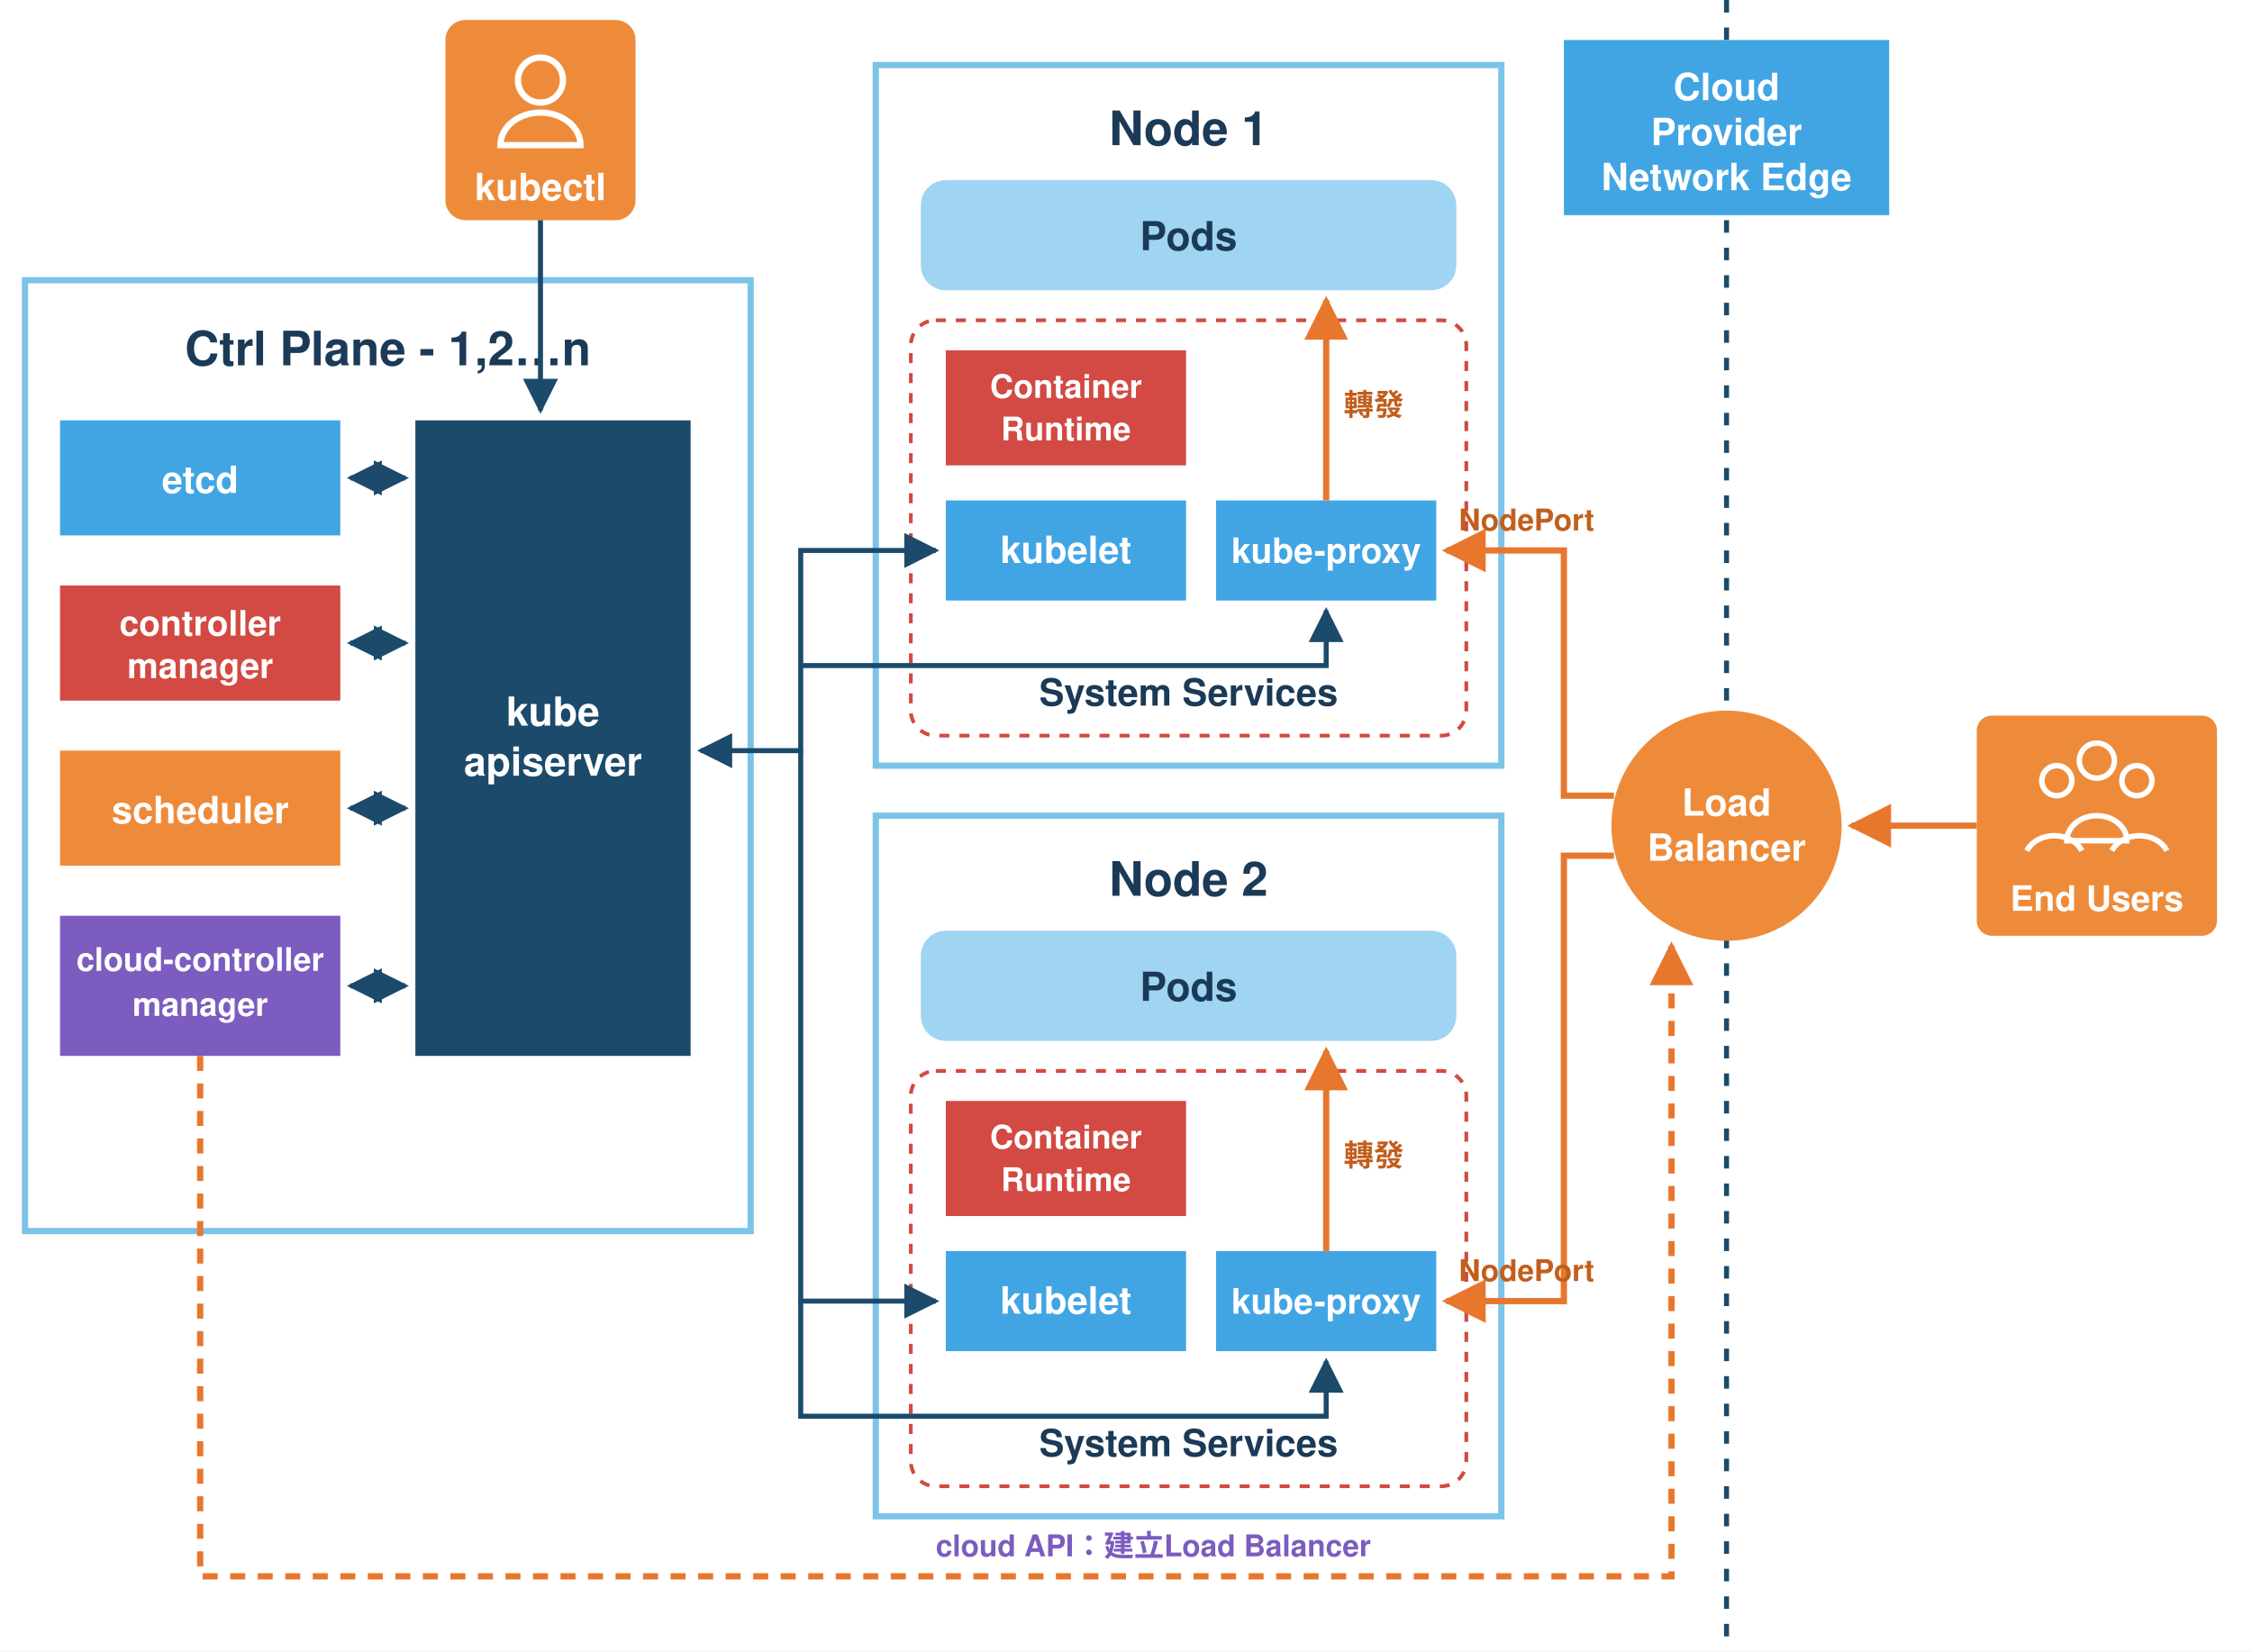
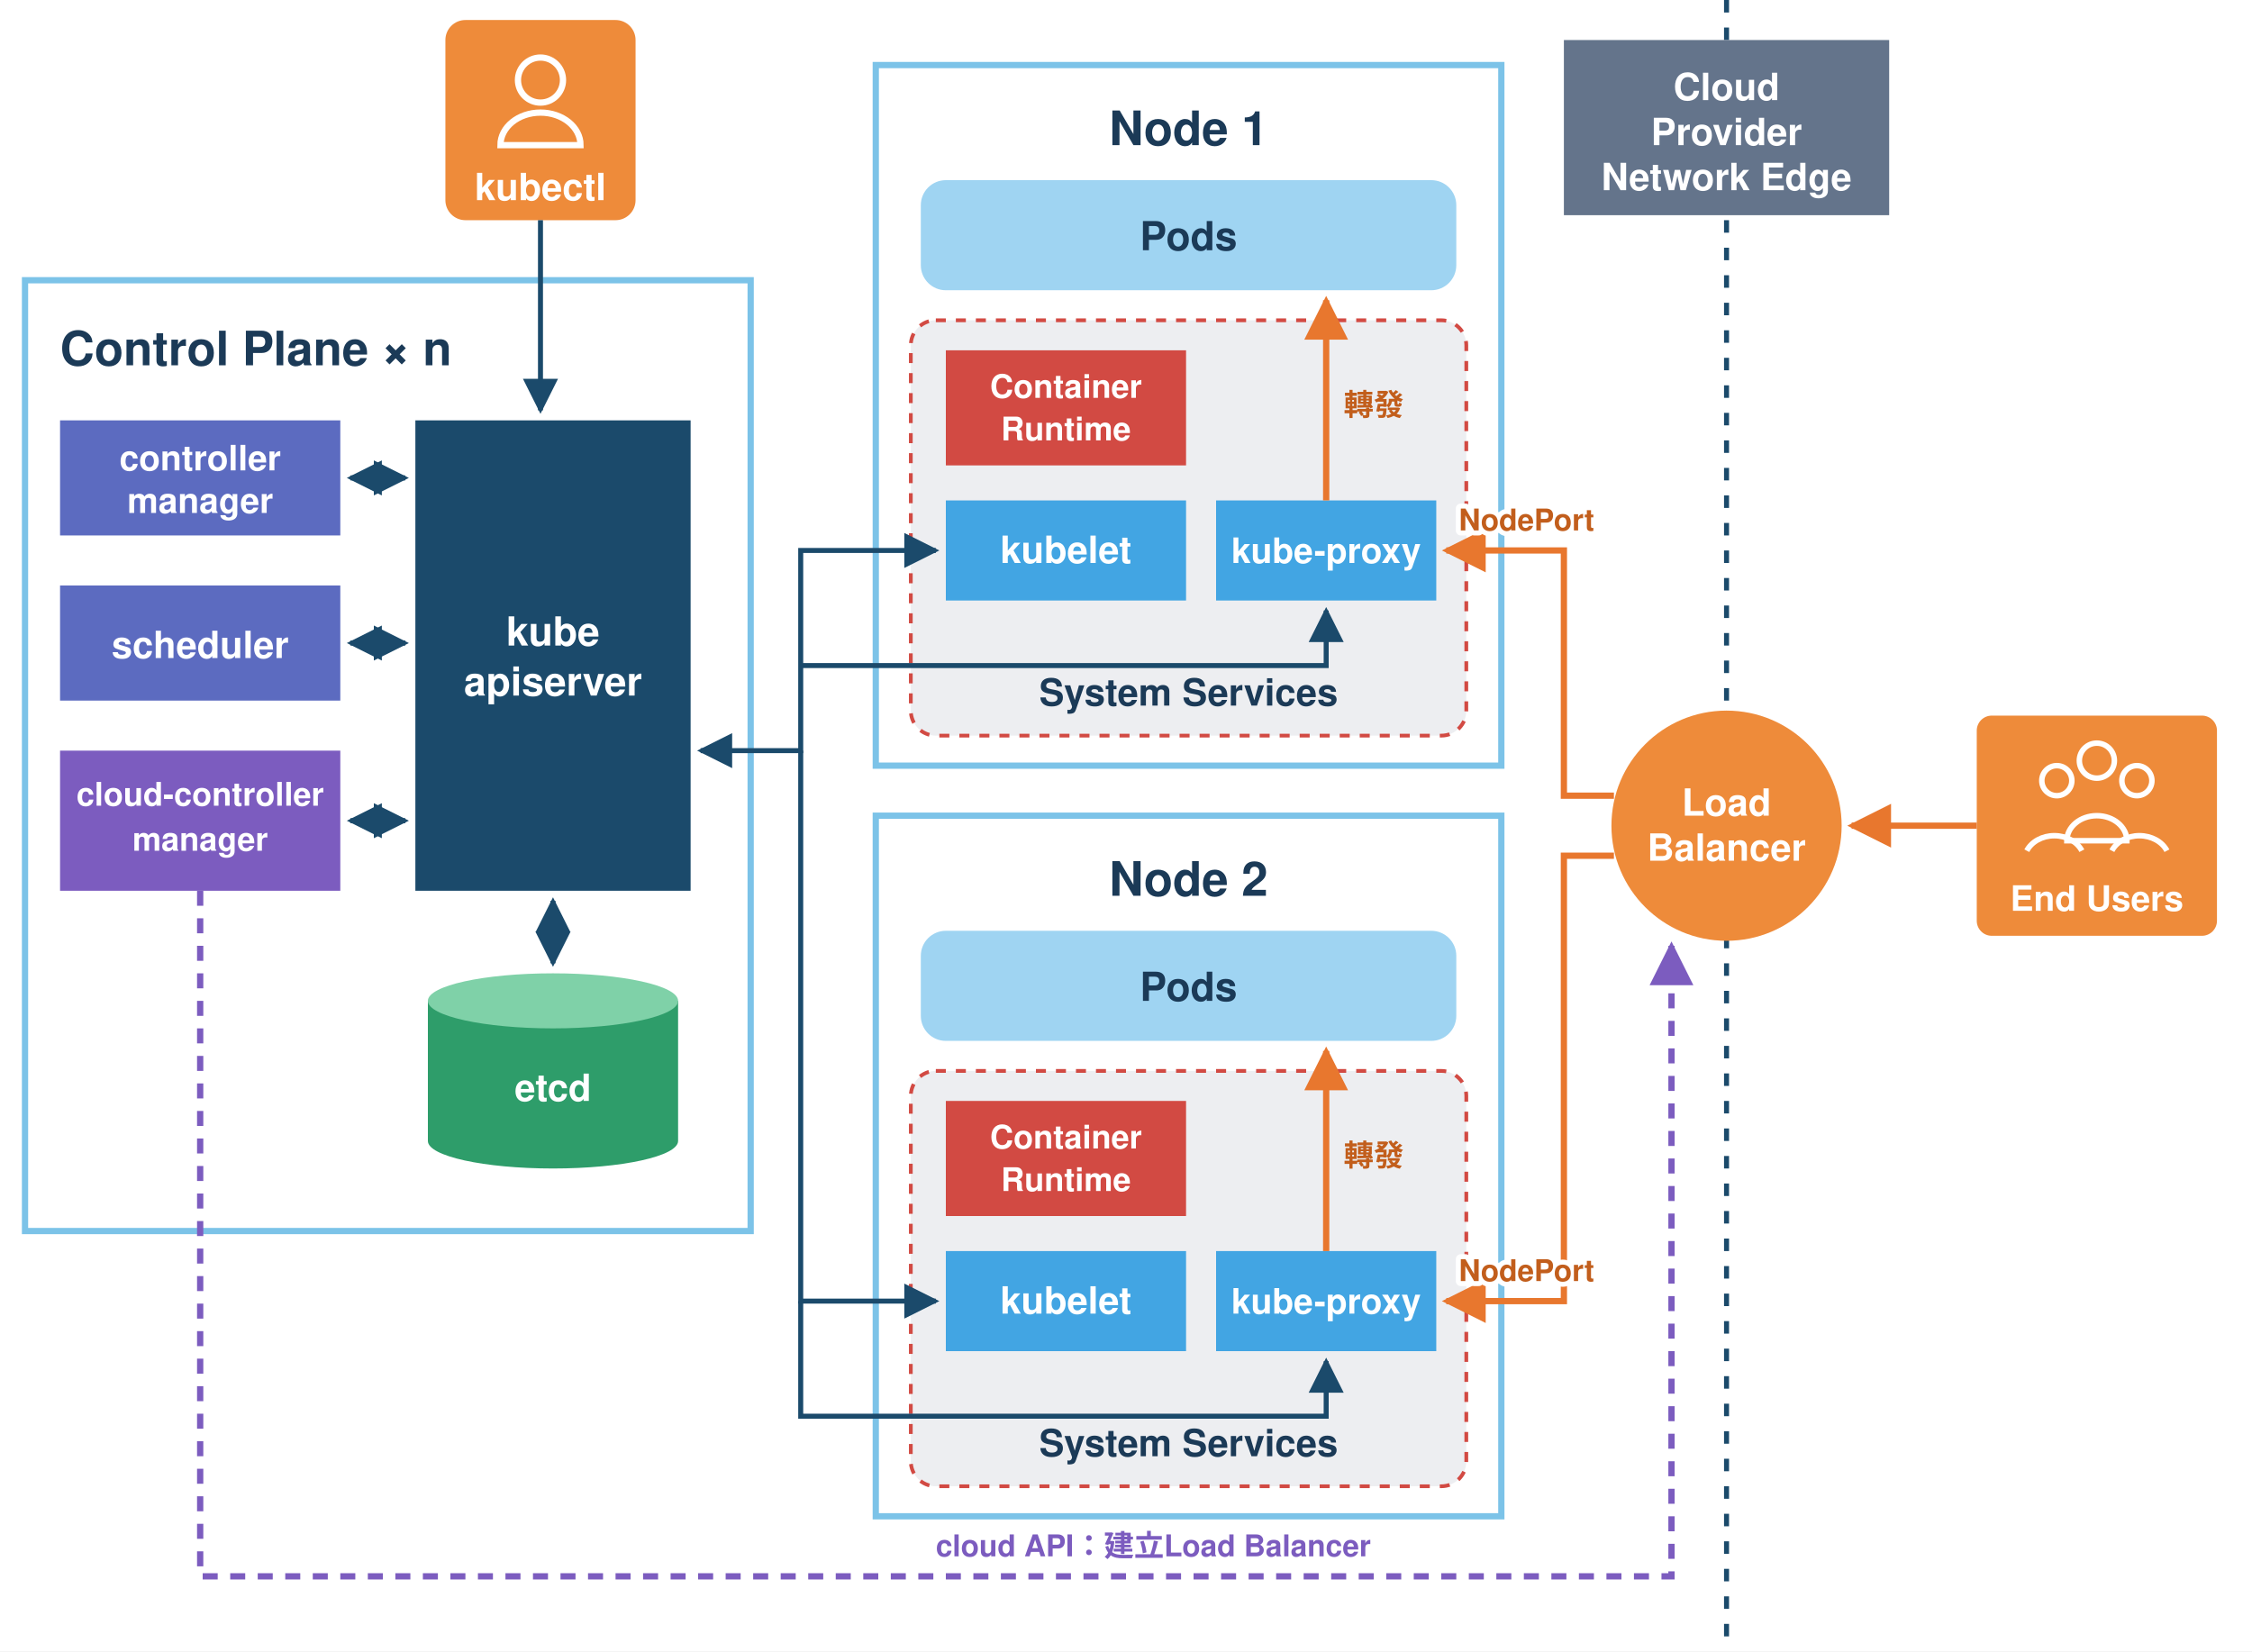
<svg xmlns="http://www.w3.org/2000/svg" viewBox="0 0 900 660" font-family="Helvetica Neue, Helvetica, Arial, sans-serif">
  <defs>
    <marker id="ar" viewBox="0 0 10 10" refX="9" refY="5" markerWidth="7" markerHeight="7" orient="auto-start-reverse">
      <path d="M0 0 L10 5 L0 10 z" fill="#1b4a6b" />
+     </marker>
+     <marker id="ar-p" viewBox="0 0 10 10" refX="9" refY="5" markerWidth="7" markerHeight="7" orient="auto-start-reverse">
+       <path d="M0 0 L10 5 L0 10 z" fill="#7c5cbf" />
    </marker>
    <marker id="ar-o" viewBox="0 0 10 10" refX="9" refY="5" markerWidth="7" markerHeight="7" orient="auto-start-reverse">
      <path d="M0 0 L10 5 L0 10 z" fill="#e8772e" />
    </marker>
  </defs>
  <rect width="900" height="660" fill="#ffffff" />
  <line x1="690" y1="0" x2="690" y2="660" stroke="#1b4a6b" stroke-width="2" stroke-dasharray="5 6" />
-   <rect x="625" y="16" width="130" height="70" fill="#42a5e3" />
+   <rect x="625" y="16" width="130" height="70" fill="#64748b" />
  <text x="690" y="40" font-size="15" font-weight="700" fill="#fff" text-anchor="middle">Cloud</text>
  <text x="690" y="58" font-size="15" font-weight="700" fill="#fff" text-anchor="middle">Provider</text>
  <text x="690" y="76" font-size="15" font-weight="700" fill="#fff" text-anchor="middle">Network Edge</text>
  <rect x="178" y="8" width="76" height="80" rx="8" fill="#ee8b3a" />
  <circle cx="216" cy="32" r="9" fill="none" stroke="#fff" stroke-width="2.5" />
  <path d="M200 58 a16 13 0 0 1 32 0 z" fill="none" stroke="#fff" stroke-width="2.5" />
  <text x="216" y="80" font-size="15" font-weight="700" fill="#fff" text-anchor="middle">kubectl</text>
  <rect x="10" y="112" width="290" height="380" fill="#fff" stroke="#7cc3e8" stroke-width="2.5" />
-   <text x="155" y="146" font-size="19" font-weight="700" fill="#1b3a57" text-anchor="middle">Ctrl Plane - 1,2…n</text>
-   <rect x="24" y="168" width="112" height="46" fill="#42a5e3" />
-   <text x="80" y="197" font-size="15" font-weight="700" fill="#fff" text-anchor="middle">etcd</text>
-   <rect x="24" y="234" width="112" height="46" fill="#d24a43" />
-   <text x="80" y="254" font-size="14" font-weight="700" fill="#fff" text-anchor="middle">controller</text>
-   <text x="80" y="271" font-size="14" font-weight="700" fill="#fff" text-anchor="middle">manager</text>
-   <rect x="24" y="300" width="112" height="46" fill="#ee8b3a" />
-   <text x="80" y="329" font-size="15" font-weight="700" fill="#fff" text-anchor="middle">scheduler</text>
-   <rect x="24" y="366" width="112" height="56" fill="#7c5cbf" />
-   <text x="80" y="388" font-size="13" font-weight="700" fill="#fff" text-anchor="middle">cloud-controller</text>
-   <text x="80" y="406" font-size="13" font-weight="700" fill="#fff" text-anchor="middle">manager</text>
-   <rect x="166" y="168" width="110" height="254" fill="#1b4a6b" />
-   <text x="221" y="290" font-size="16" font-weight="700" fill="#fff" text-anchor="middle">kube</text>
-   <text x="221" y="310" font-size="16" font-weight="700" fill="#fff" text-anchor="middle">apiserver</text>
+   <text x="24" y="146" font-size="19" font-weight="700" fill="#1b3a57">Control Plane × n</text>
+   <rect x="24" y="168" width="112" height="46" fill="#5c6bc0" />
+   <text x="80" y="188" font-size="14" font-weight="700" fill="#fff" text-anchor="middle">controller</text>
+   <text x="80" y="205" font-size="14" font-weight="700" fill="#fff" text-anchor="middle">manager</text>
+   <rect x="24" y="234" width="112" height="46" fill="#5c6bc0" />
+   <text x="80" y="263" font-size="15" font-weight="700" fill="#fff" text-anchor="middle">scheduler</text>
+   <rect x="24" y="300" width="112" height="56" fill="#7c5cbf" />
+   <text x="80" y="322" font-size="13" font-weight="700" fill="#fff" text-anchor="middle">cloud-controller</text>
+   <text x="80" y="340" font-size="13" font-weight="700" fill="#fff" text-anchor="middle">manager</text>
+   <rect x="166" y="168" width="110" height="188" fill="#1b4a6b" />
+   <text x="221" y="258" font-size="16" font-weight="700" fill="#fff" text-anchor="middle">kube</text>
+   <text x="221" y="278" font-size="16" font-weight="700" fill="#fff" text-anchor="middle">apiserver</text>
+   <path d="M171 400 V 456 A 50 11 0 0 0 271 456 V 400" fill="#2e9d6a" />
+   <ellipse cx="221" cy="400" rx="50" ry="11" fill="#7fd1a8" />
+   <text x="221" y="440" font-size="15" font-weight="700" fill="#fff" text-anchor="middle">etcd</text>
  <g id="node1">
    <rect x="350" y="26" width="250" height="280" fill="#fff" stroke="#7cc3e8" stroke-width="2.5" />
    <text x="475" y="58" font-size="19" font-weight="700" fill="#1b3a57" text-anchor="middle">Node 1</text>
    <rect x="368" y="72" width="214" height="44" rx="10" fill="#9fd4f2" />
    <text x="475" y="100" font-size="16" font-weight="700" fill="#1b3a57" text-anchor="middle">Pods</text>
-     <rect x="364" y="128" width="222" height="166" rx="10" fill="none" stroke="#d24a43" stroke-width="1.5" stroke-dasharray="4 4" />
+     <rect x="364" y="128" width="222" height="166" rx="10" fill="#64748b" fill-opacity="0.12" stroke="#d24a43" stroke-width="1.5" stroke-dasharray="4 4" />
    <rect x="378" y="140" width="96" height="46" fill="#d24a43" />
    <text x="426" y="159" font-size="13" font-weight="700" fill="#fff" text-anchor="middle">Container</text>
    <text x="426" y="176" font-size="13" font-weight="700" fill="#fff" text-anchor="middle">Runtime</text>
    <rect x="378" y="200" width="96" height="40" fill="#42a5e3" />
    <text x="426" y="225" font-size="15" font-weight="700" fill="#fff" text-anchor="middle">kubelet</text>
    <rect x="486" y="200" width="88" height="40" fill="#42a5e3" />
    <text x="530" y="225" font-size="14" font-weight="700" fill="#fff" text-anchor="middle">kube-proxy</text>
    <text x="475" y="282" font-size="15" font-weight="700" fill="#1b3a57" text-anchor="middle">System Services</text>
  </g>
  <g id="node2">
    <rect x="350" y="326" width="250" height="280" fill="#fff" stroke="#7cc3e8" stroke-width="2.5" />
    <text x="475" y="358" font-size="19" font-weight="700" fill="#1b3a57" text-anchor="middle">Node 2</text>
    <rect x="368" y="372" width="214" height="44" rx="10" fill="#9fd4f2" />
    <text x="475" y="400" font-size="16" font-weight="700" fill="#1b3a57" text-anchor="middle">Pods</text>
-     <rect x="364" y="428" width="222" height="166" rx="10" fill="none" stroke="#d24a43" stroke-width="1.5" stroke-dasharray="4 4" />
+     <rect x="364" y="428" width="222" height="166" rx="10" fill="#64748b" fill-opacity="0.12" stroke="#d24a43" stroke-width="1.5" stroke-dasharray="4 4" />
    <rect x="378" y="440" width="96" height="46" fill="#d24a43" />
    <text x="426" y="459" font-size="13" font-weight="700" fill="#fff" text-anchor="middle">Container</text>
    <text x="426" y="476" font-size="13" font-weight="700" fill="#fff" text-anchor="middle">Runtime</text>
    <rect x="378" y="500" width="96" height="40" fill="#42a5e3" />
    <text x="426" y="525" font-size="15" font-weight="700" fill="#fff" text-anchor="middle">kubelet</text>
    <rect x="486" y="500" width="88" height="40" fill="#42a5e3" />
    <text x="530" y="525" font-size="14" font-weight="700" fill="#fff" text-anchor="middle">kube-proxy</text>
    <text x="475" y="582" font-size="15" font-weight="700" fill="#1b3a57" text-anchor="middle">System Services</text>
  </g>
  <circle cx="690" cy="330" r="46" fill="#ee8b3a" />
  <text x="690" y="326" font-size="15" font-weight="700" fill="#fff" text-anchor="middle">Load</text>
  <text x="690" y="344" font-size="15" font-weight="700" fill="#fff" text-anchor="middle">Balancer</text>
  <rect x="790" y="286" width="96" height="88" rx="6" fill="#ee8b3a" />
  <g fill="none" stroke="#fff" stroke-width="2.2">
    <circle cx="838" cy="304" r="7" />
    <circle cx="822" cy="312" r="6" />
    <circle cx="854" cy="312" r="6" />
    <path d="M826 336 a12 10 0 0 1 24 0 z" />
    <path d="M810 340 a12 10 0 0 1 22 0" />
    <path d="M844 340 a12 10 0 0 1 22 0" />
  </g>
  <text x="838" y="364" font-size="14" font-weight="700" fill="#fff" text-anchor="middle">End Users</text>
  <g fill="none" stroke="#1b4a6b" stroke-width="2">
    <path d="M216 88 V 164" marker-end="url(#ar)" />
    <path d="M140 191 H 162" marker-start="url(#ar)" marker-end="url(#ar)" />
    <path d="M140 257 H 162" marker-start="url(#ar)" marker-end="url(#ar)" />
-     <path d="M140 323 H 162" marker-start="url(#ar)" marker-end="url(#ar)" />
-     <path d="M140 394 H 162" marker-start="url(#ar)" marker-end="url(#ar)" />
+     <path d="M140 328 H 162" marker-start="url(#ar)" marker-end="url(#ar)" />
+     <path d="M221 360 V 385" marker-start="url(#ar)" marker-end="url(#ar)" />
    <path d="M280 300 H 320 V 220 H 374" marker-start="url(#ar)" marker-end="url(#ar)" />
    <path d="M320 266 H 530 V 244" marker-end="url(#ar)" />
    <path d="M320 300 V 520 H 374" marker-end="url(#ar)" />
    <path d="M320 520 V 566 H 530 V 544" marker-end="url(#ar)" />
  </g>
  <g fill="none" stroke="#e8772e" stroke-width="2.5">
    <path d="M790 330 H 740" marker-end="url(#ar-o)" />
    <path d="M645 318 H 625 V 220 H 578" marker-end="url(#ar-o)" />
    <path d="M645 342 H 625 V 520 H 578" marker-end="url(#ar-o)" />
    <path d="M530 200 V 120" marker-end="url(#ar-o)" />
    <path d="M530 500 V 420" marker-end="url(#ar-o)" />
-     <path d="M80 422 V 630 H 668 V 378" marker-end="url(#ar-o)" stroke-dasharray="6 5" />
  </g>
+   <path d="M80 356 V 630 H 668 V 378" fill="none" stroke="#7c5cbf" stroke-width="2.5" stroke-dasharray="6 5" marker-end="url(#ar-p)" />
  <g font-size="12" font-weight="700" fill="#c25e1c">
-     <text x="583" y="212">NodePort</text>
-     <text x="583" y="512">NodePort</text>
    <text x="537" y="166">轉發</text>
    <text x="537" y="466">轉發</text>
    <text x="374" y="622" fill="#7c5cbf">cloud API：建立Load Balancer</text>
  </g>
+   <g font-size="12" font-weight="700" fill="#c25e1c" stroke="#ffffff" stroke-width="4" stroke-linejoin="round" paint-order="stroke">
+     <text x="583" y="212">NodePort</text>
+     <text x="583" y="512">NodePort</text>
+   </g>
</svg>
